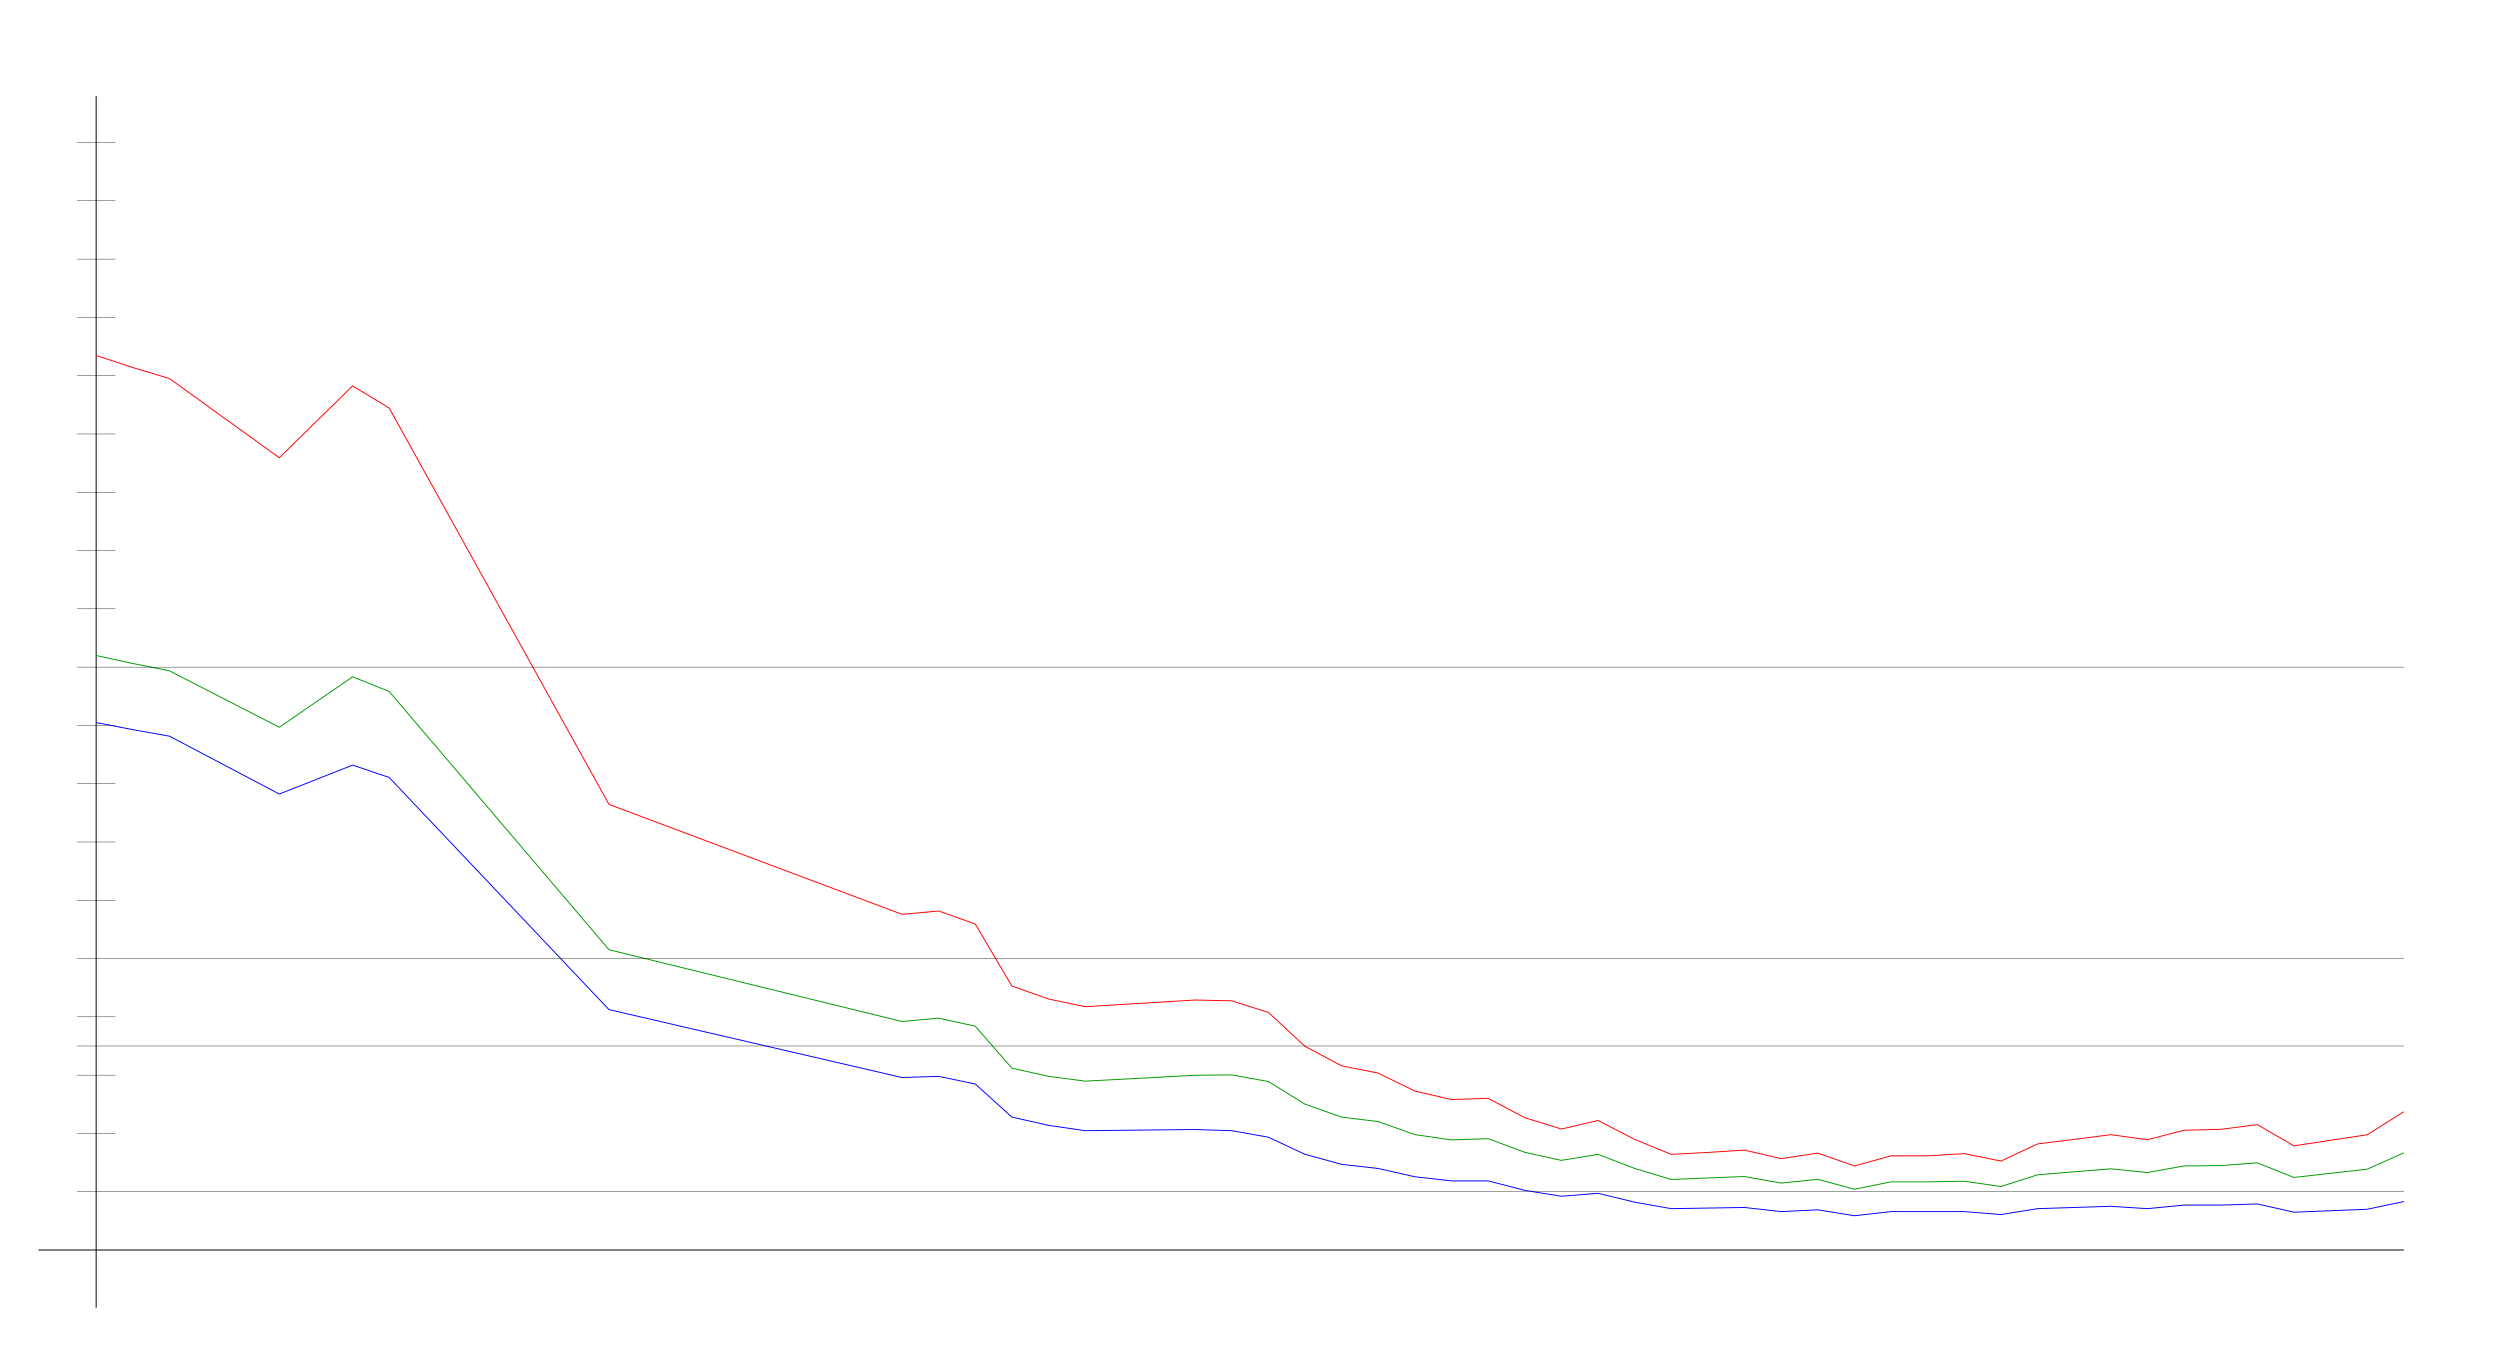
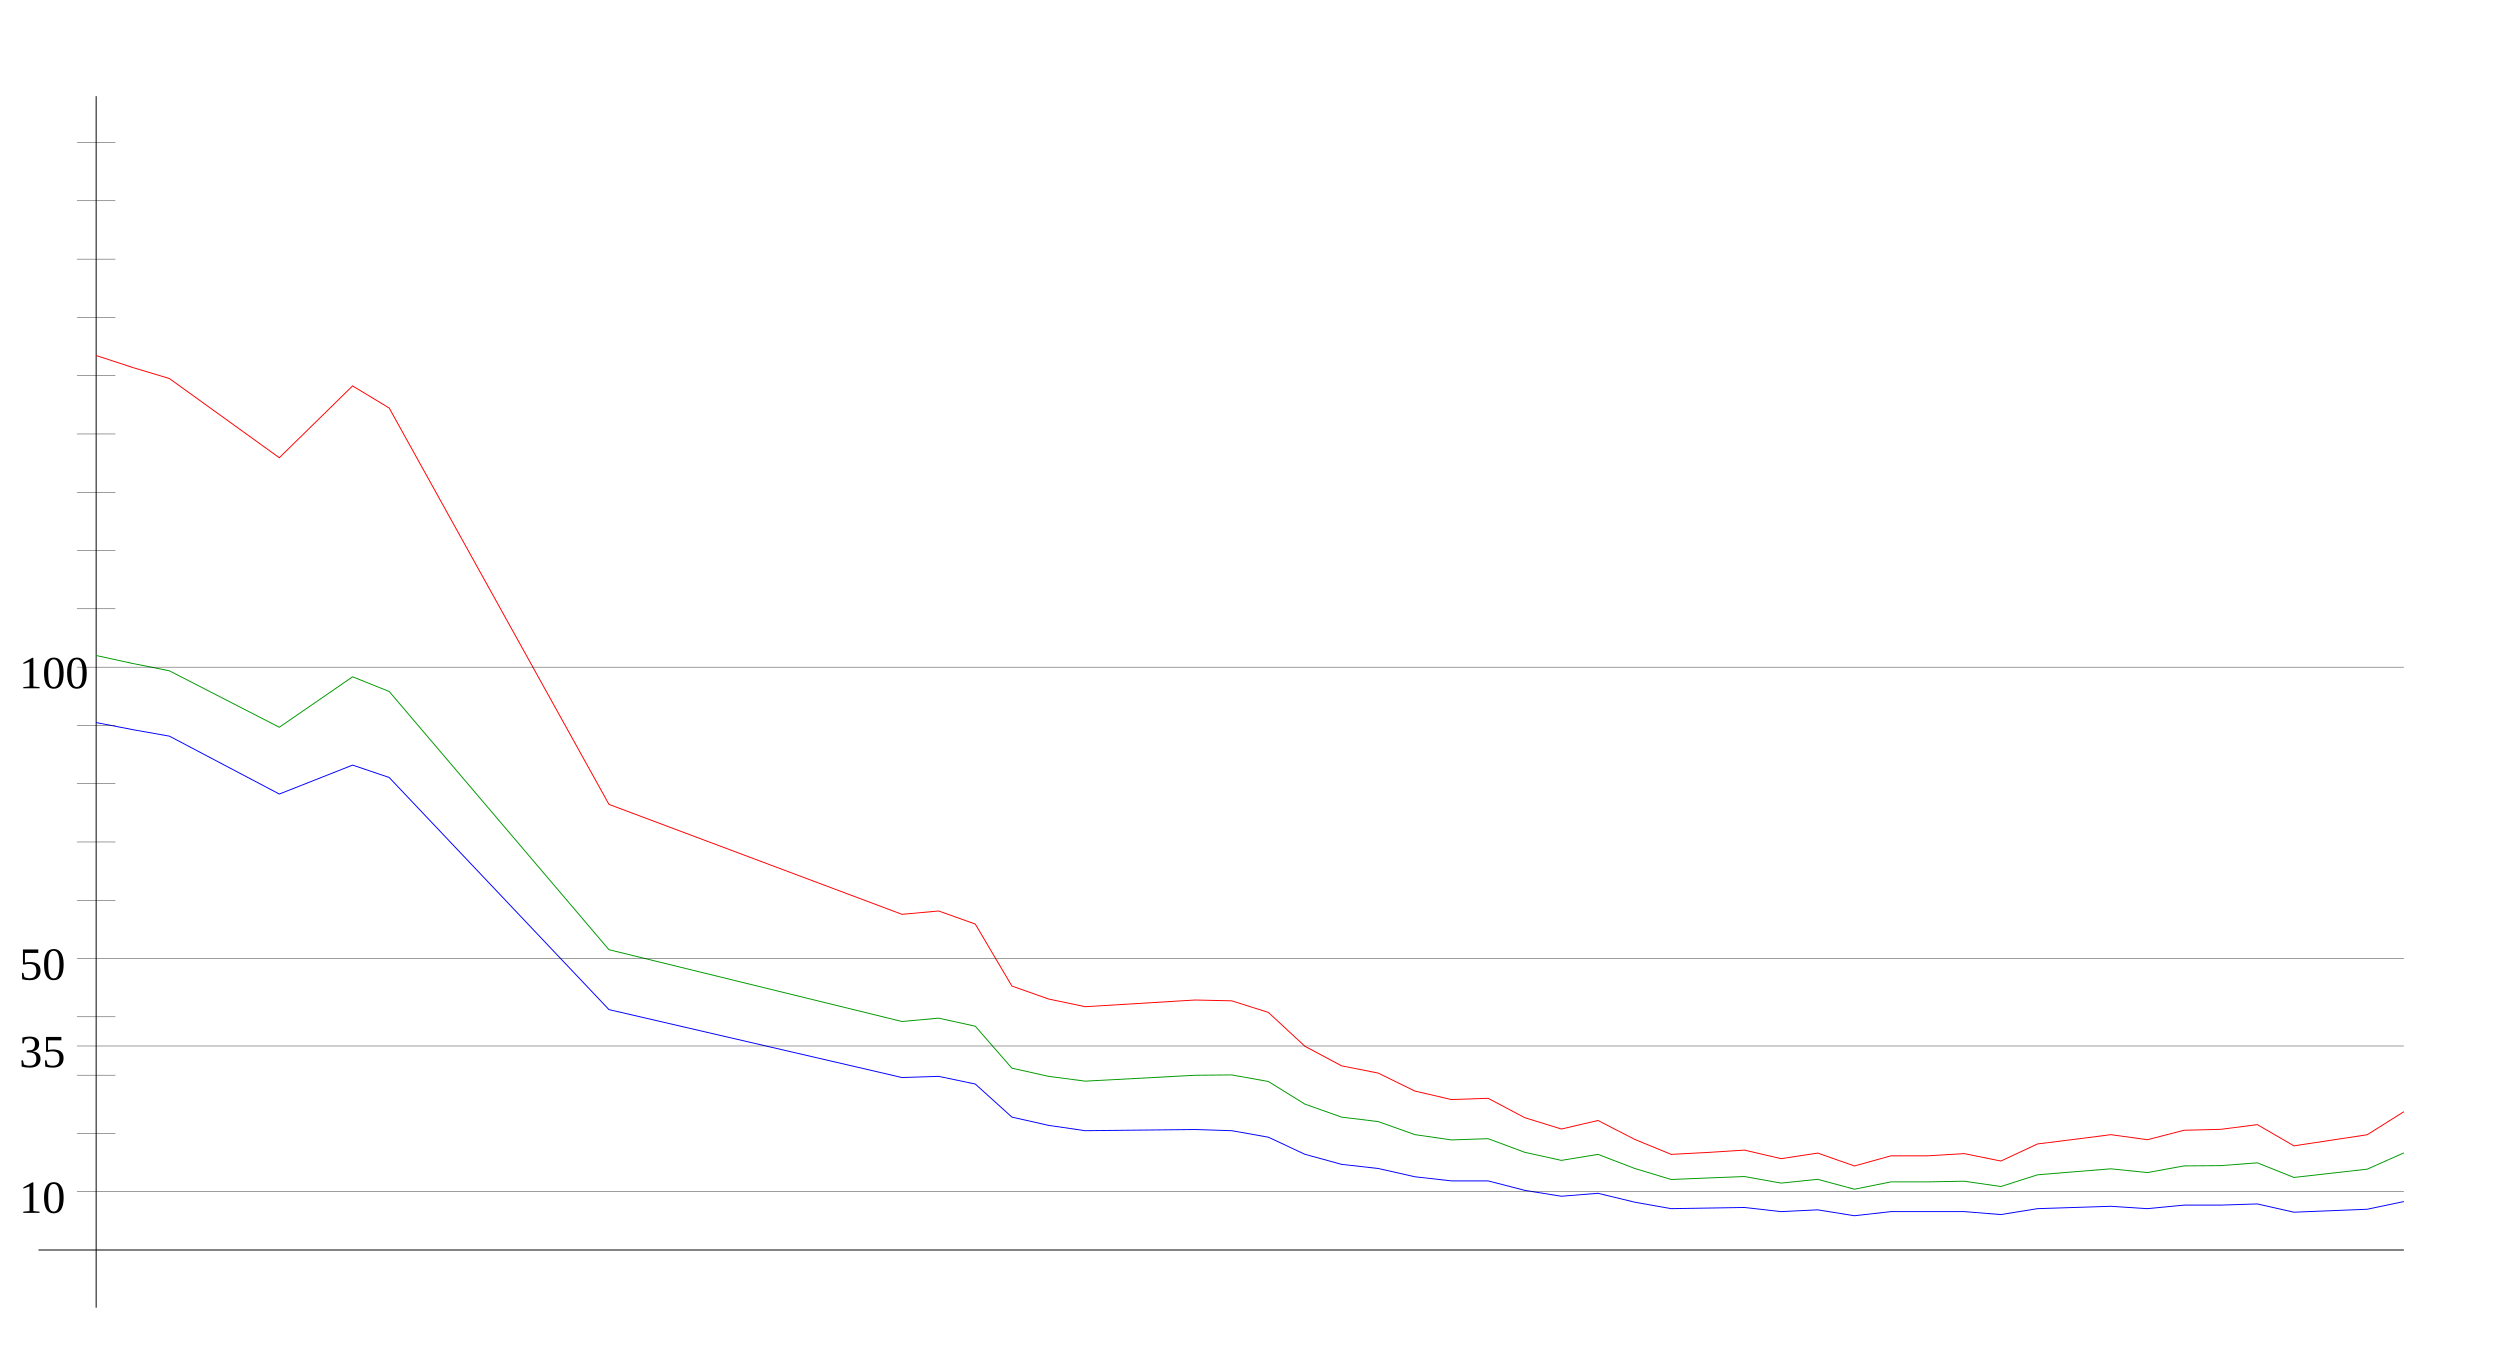
<svg xmlns="http://www.w3.org/2000/svg" width="650" height="350" version="1.1" id="sparkleline_DE-SL">
  <g id="layer1">
    <path style="fill:none;stroke:#000000;stroke-width:0.25px;" d="M 25,340 25,25" id="vertical_axis" />
    <path style="fill:none;stroke:#000000;stroke-width:0.25px;" d="M 10,325 625,325" id="horizontal_axis" />
-     <path style="fill:none;stroke:#0000ff;stroke-width:0.25px;" d="M 25.0,187.869 34.524,189.712 44.048,191.401 72.619,206.45 91.667,198.926 101.19,202.151 158.333,262.5 234.524,280.16 244.048,279.853 253.571,281.849 263.095,290.449 272.619,292.598 282.143,293.981 310.714,293.673 320.238,293.981 329.762,295.67 339.286,300.123 348.81,302.734 358.333,303.808 367.857,305.958 377.381,307.033 386.905,307.033 396.429,309.49 405.952,311.026 415.476,310.258 425.0,312.562 434.524,314.251 444.048,314.097 453.571,313.944 463.095,315.018 472.619,314.558 482.143,316.093 491.667,315.018 501.19,315.018 510.714,315.018 520.238,315.786 529.762,314.251 539.286,313.944 548.81,313.636 558.333,314.251 567.857,313.329 577.381,313.329 586.905,313.022 596.429,315.172 615.476,314.404 625.0,312.408" id="cases7_100k" />
-     <path style="fill:none;stroke:#009900;stroke-width:0.25px;" d="M 25.0,170.436 34.524,172.513 44.048,174.417 72.619,189.088 91.667,175.97 101.19,179.782 158.333,246.927 234.524,265.593 244.048,264.721 253.571,266.813 263.095,277.729 272.619,279.847 282.143,281.101 310.714,279.569 320.238,279.478 329.762,281.187 339.286,287.081 348.81,290.456 358.333,291.616 367.857,295.003 377.381,296.379 386.905,296.058 396.429,299.595 405.952,301.7 415.476,300.138 425.0,303.788 434.524,306.669 444.048,306.272 453.571,305.9 463.095,307.604 472.619,306.623 482.143,309.196 491.667,307.289 501.19,307.289 510.714,307.117 520.238,308.492 529.762,305.452 539.286,304.664 548.81,303.893 558.333,304.865 567.857,303.139 577.381,303.063 586.905,302.336 596.429,306.137 615.476,303.984 625.0,299.745" id="cases7_100k_nofullvac" />
-     <path style="fill:none;stroke:#ff0000;stroke-width:0.25px;" d="M 25.0,92.435 34.524,95.56 44.048,98.425 72.619,119.014 91.667,100.34 101.19,106.087 158.333,209.143 234.524,237.728 244.048,236.855 253.571,240.259 263.095,256.375 272.619,259.739 282.143,261.743 310.714,260.002 320.238,260.216 329.762,263.221 339.286,272.038 348.81,277.116 358.333,279.006 367.857,283.672 377.381,285.885 386.905,285.559 396.429,290.595 405.952,293.544 415.476,291.326 425.0,296.231 434.524,300.138 444.048,299.633 453.571,299.032 463.095,301.249 472.619,299.799 482.143,303.152 491.667,300.515 501.19,300.515 510.714,299.942 520.238,301.87 529.762,297.423 539.286,296.235 548.81,295.016 558.333,296.323 567.857,293.865 577.381,293.626 586.905,292.404 596.429,297.921 615.476,295.031 625.0,289.042" id="cases7_100k_novac" />
+     <path style="fill:none;stroke:#0000ff;stroke-width:0.25px;" d="M 25.0,187.869  34.524,189.712 44.048,191.401 72.619,206.45 91.667,198.926 101.19,202.151 158.333,262.5 234.524,280.16 244.048,279.853 253.571,281.849 263.095,290.449  272.619,292.598 282.143,293.981 310.714,293.673 320.238,293.981 329.762,295.67 339.286,300.123 348.81,302.734 358.333,303.808 367.857,305.958 377.381,307.033  386.905,307.033 396.429,309.49 405.952,311.026 415.476,310.258 425.0,312.562 434.524,314.251 444.048,314.097 453.571,313.944 463.095,315.018 472.619,314.558  482.143,316.093 491.667,315.018 501.19,315.018 510.714,315.018 520.238,315.786 529.762,314.251 539.286,313.944 548.81,313.636 558.333,314.251 567.857,313.329  577.381,313.329 586.905,313.022 596.429,315.172 615.476,314.404 625.0,312.408" id="cases7_100k" />
+     <path style="fill:none;stroke:#009900;stroke-width:0.25px;" d="M 25.0,170.436  34.524,172.513 44.048,174.417 72.619,189.088 91.667,175.97 101.19,179.782 158.333,246.927 234.524,265.593 244.048,264.721 253.571,266.813 263.095,277.729  272.619,279.847 282.143,281.101 310.714,279.569 320.238,279.478 329.762,281.187 339.286,287.081 348.81,290.456 358.333,291.616 367.857,295.003 377.381,296.379  386.905,296.058 396.429,299.595 405.952,301.7 415.476,300.138 425.0,303.788 434.524,306.669 444.048,306.272 453.571,305.9 463.095,307.604 472.619,306.623  482.143,309.196 491.667,307.289 501.19,307.289 510.714,307.117 520.238,308.492 529.762,305.452 539.286,304.664 548.81,303.893 558.333,304.865 567.857,303.139  577.381,303.063 586.905,302.336 596.429,306.137 615.476,303.984 625.0,299.745" id="cases7_100k_nofullvac" />
+     <path style="fill:none;stroke:#ff0000;stroke-width:0.25px;" d="M 25.0,92.435  34.524,95.56 44.048,98.425 72.619,119.014 91.667,100.34 101.19,106.087 158.333,209.143 234.524,237.728 244.048,236.855 253.571,240.259 263.095,256.375  272.619,259.739 282.143,261.743 310.714,260.002 320.238,260.216 329.762,263.221 339.286,272.038 348.81,277.116 358.333,279.006 367.857,283.672 377.381,285.885  386.905,285.559 396.429,290.595 405.952,293.544 415.476,291.326 425.0,296.231 434.524,300.138 444.048,299.633 453.571,299.032 463.095,301.249 472.619,299.799  482.143,303.152 491.667,300.515 501.19,300.515 510.714,299.942 520.238,301.87 529.762,297.423 539.286,296.235 548.81,295.016 558.333,296.323 567.857,293.865  577.381,293.626 586.905,292.404 596.429,297.921 615.476,295.031 625.0,289.042" id="cases7_100k_novac" />
    <path style="fill:none;stroke:#000000;stroke-width:0.1px;" d="M 20,309.845 625,309.845" id="yaxis_10" />
+     <text xml:space="preserve" style="font-size:12px" x="5" y="315.345" id="hline_caption10">
+       <tspan id="hline_caption_10" x="5" y="315.345">10</tspan>
+     </text>
    <path style="fill:none;stroke:#000000;stroke-width:0.1px;" d="M 20,294.69 30,294.69" id="yaxis_20" />
    <path style="fill:none;stroke:#000000;stroke-width:0.1px;" d="M 20,279.536 30,279.536" id="yaxis_30" />
    <path style="fill:none;stroke:#000000;stroke-width:0.1px;" d="M 20,271.958 625,271.958" id="yaxis_35" />
+     <text xml:space="preserve" style="font-size:12px" x="5" y="277.458" id="hline_caption35">
+       <tspan id="hline_caption_35" x="5" y="277.458">35</tspan>
+     </text>
    <path style="fill:none;stroke:#000000;stroke-width:0.1px;" d="M 20,264.381 30,264.381" id="yaxis_40" />
    <path style="fill:none;stroke:#000000;stroke-width:0.1px;" d="M 20,249.226 625,249.226" id="yaxis_50" />
+     <text xml:space="preserve" style="font-size:12px" x="5" y="254.726" id="hline_caption50">
+       <tspan id="hline_caption_50" x="5" y="254.726">50</tspan>
+     </text>
    <path style="fill:none;stroke:#000000;stroke-width:0.1px;" d="M 20,234.071 30,234.071" id="yaxis_60" />
    <path style="fill:none;stroke:#000000;stroke-width:0.1px;" d="M 20,218.916 30,218.916" id="yaxis_70" />
    <path style="fill:none;stroke:#000000;stroke-width:0.1px;" d="M 20,203.762 30,203.762" id="yaxis_80" />
    <path style="fill:none;stroke:#000000;stroke-width:0.1px;" d="M 20,188.607 30,188.607" id="yaxis_90" />
    <path style="fill:none;stroke:#000000;stroke-width:0.1px;" d="M 20,173.452 625,173.452" id="yaxis_100" />
+     <text xml:space="preserve" style="font-size:12px" x="5" y="178.952" id="hline_caption100">
+       <tspan id="hline_caption_100" x="5" y="178.952">100</tspan>
+     </text>
    <path style="fill:none;stroke:#000000;stroke-width:0.1px;" d="M 20,158.297 30,158.297" id="yaxis_110" />
    <path style="fill:none;stroke:#000000;stroke-width:0.1px;" d="M 20,143.142 30,143.142" id="yaxis_120" />
    <path style="fill:none;stroke:#000000;stroke-width:0.1px;" d="M 20,127.988 30,127.988" id="yaxis_130" />
    <path style="fill:none;stroke:#000000;stroke-width:0.1px;" d="M 20,112.833 30,112.833" id="yaxis_140" />
    <path style="fill:none;stroke:#000000;stroke-width:0.1px;" d="M 20,97.678 30,97.678" id="yaxis_150" />
    <path style="fill:none;stroke:#000000;stroke-width:0.1px;" d="M 20,82.523 30,82.523" id="yaxis_160" />
    <path style="fill:none;stroke:#000000;stroke-width:0.1px;" d="M 20,67.368 30,67.368" id="yaxis_170" />
    <path style="fill:none;stroke:#000000;stroke-width:0.1px;" d="M 20,52.214 30,52.214" id="yaxis_180" />
    <path style="fill:none;stroke:#000000;stroke-width:0.1px;" d="M 20,37.059 30,37.059" id="yaxis_190" />
  </g>
</svg>
